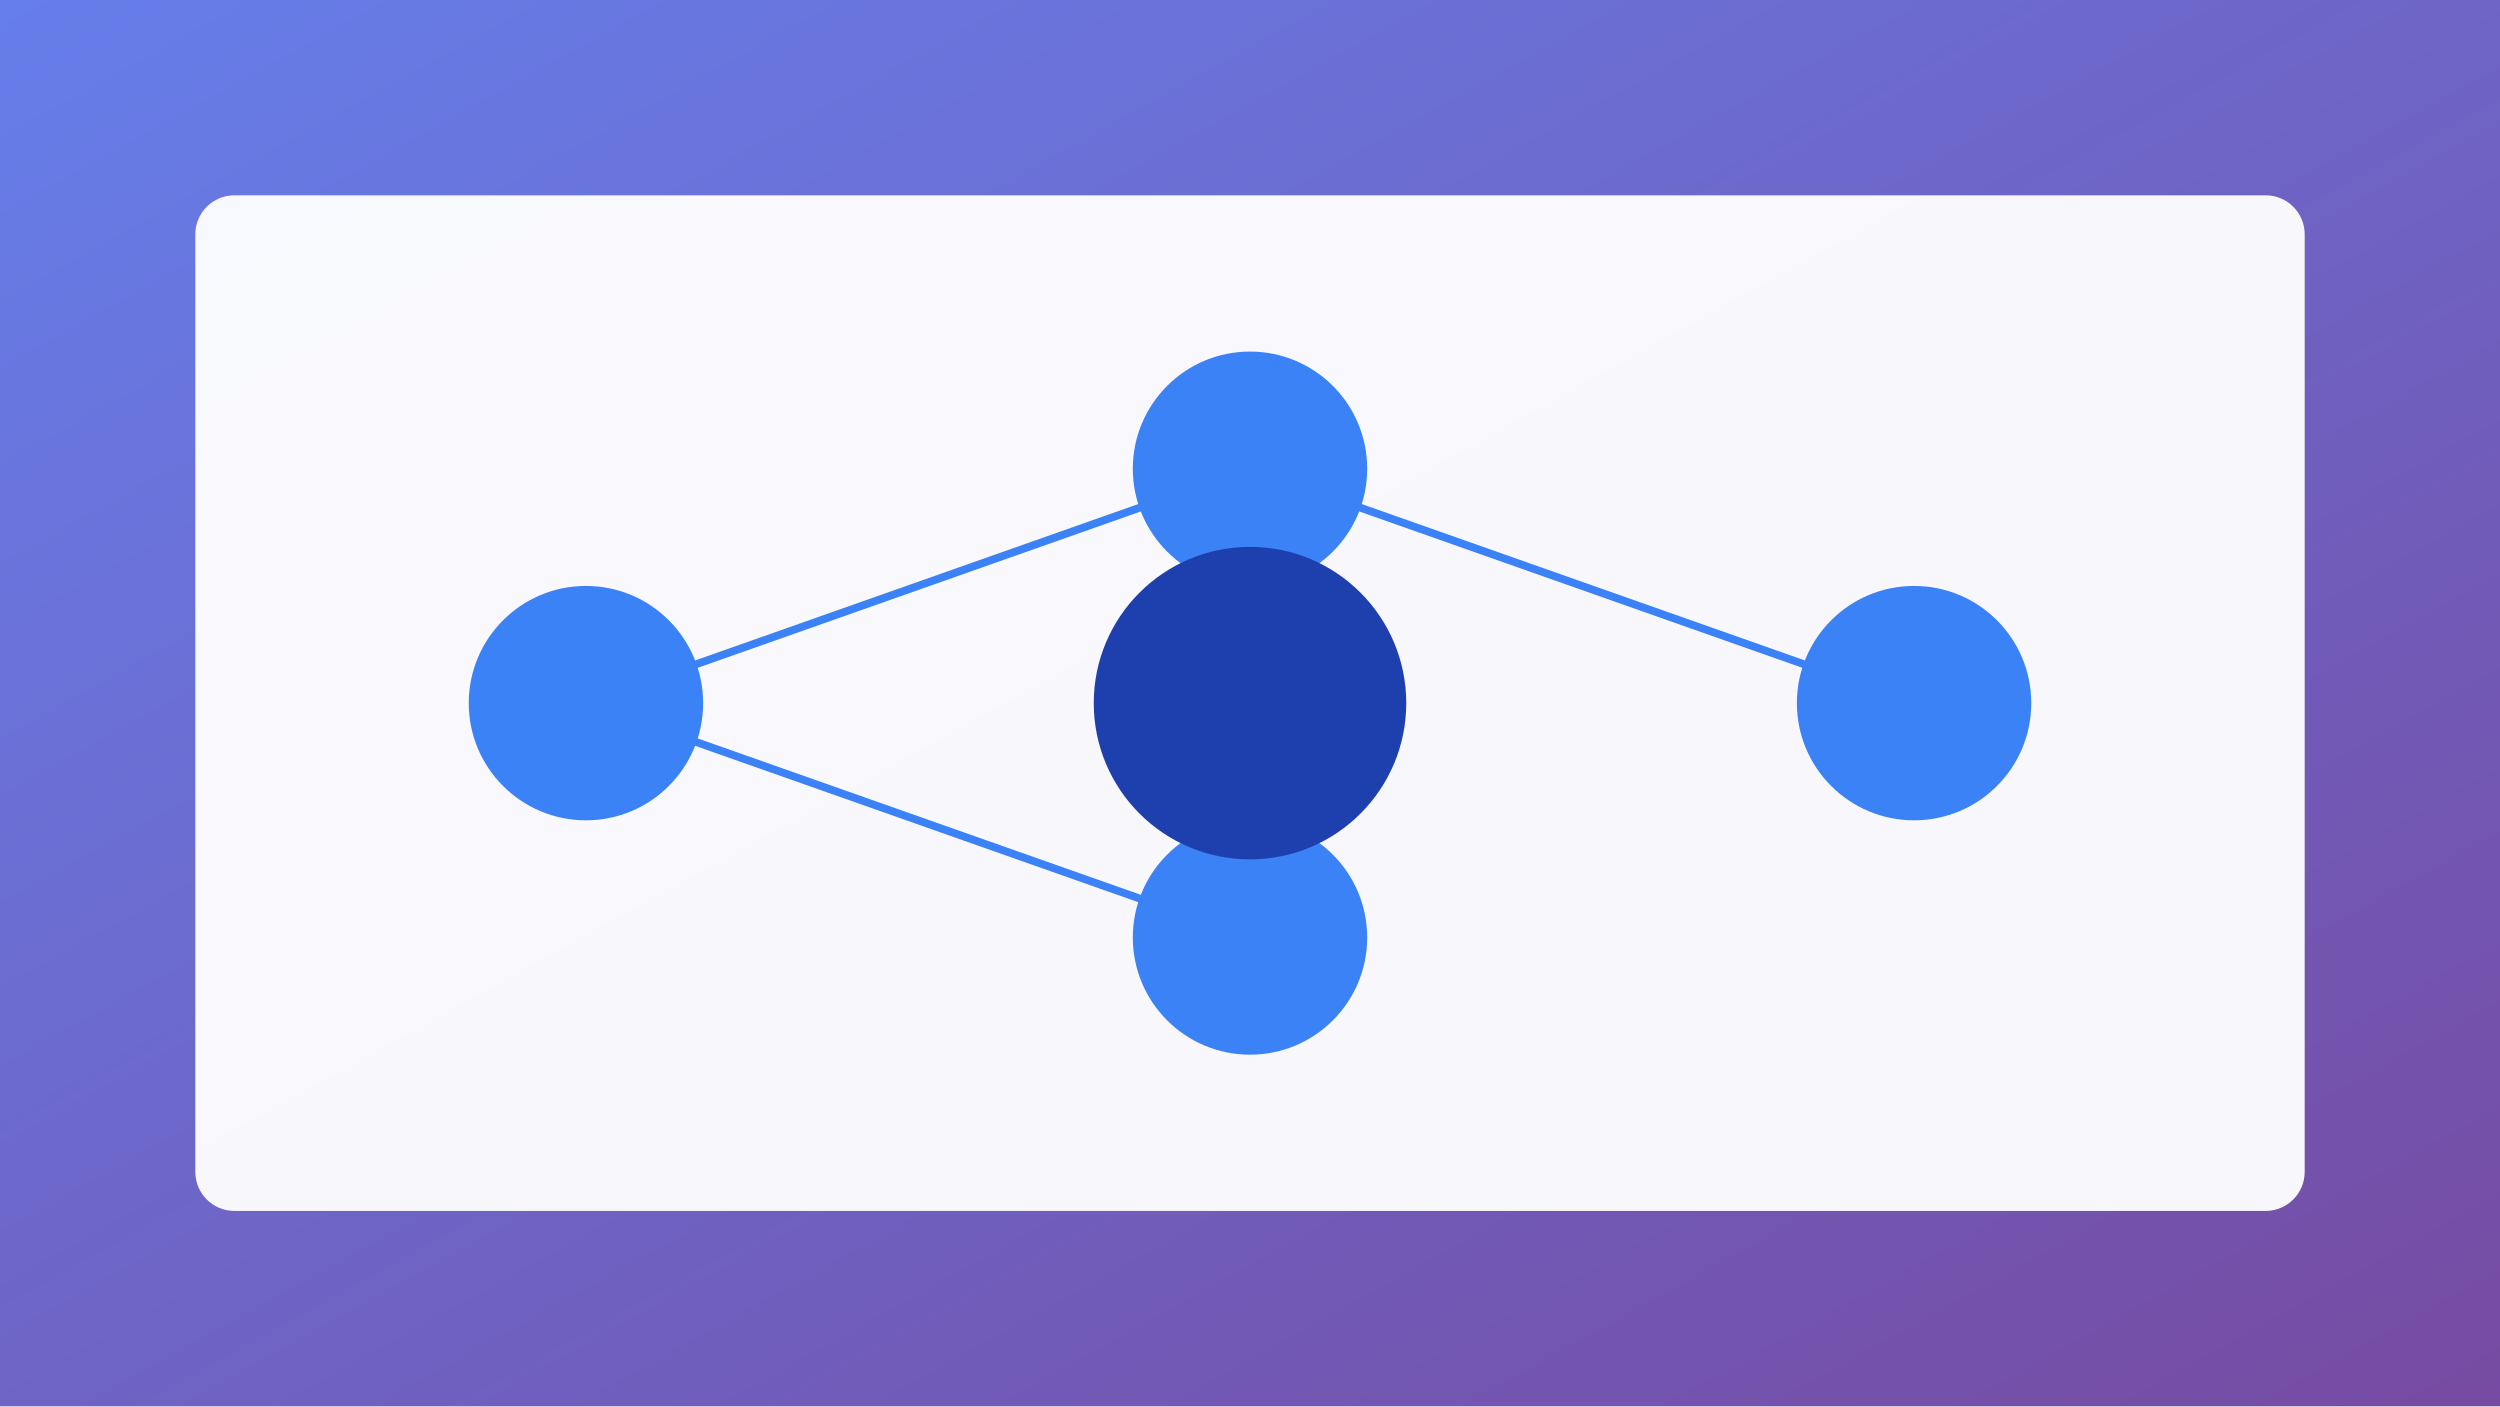
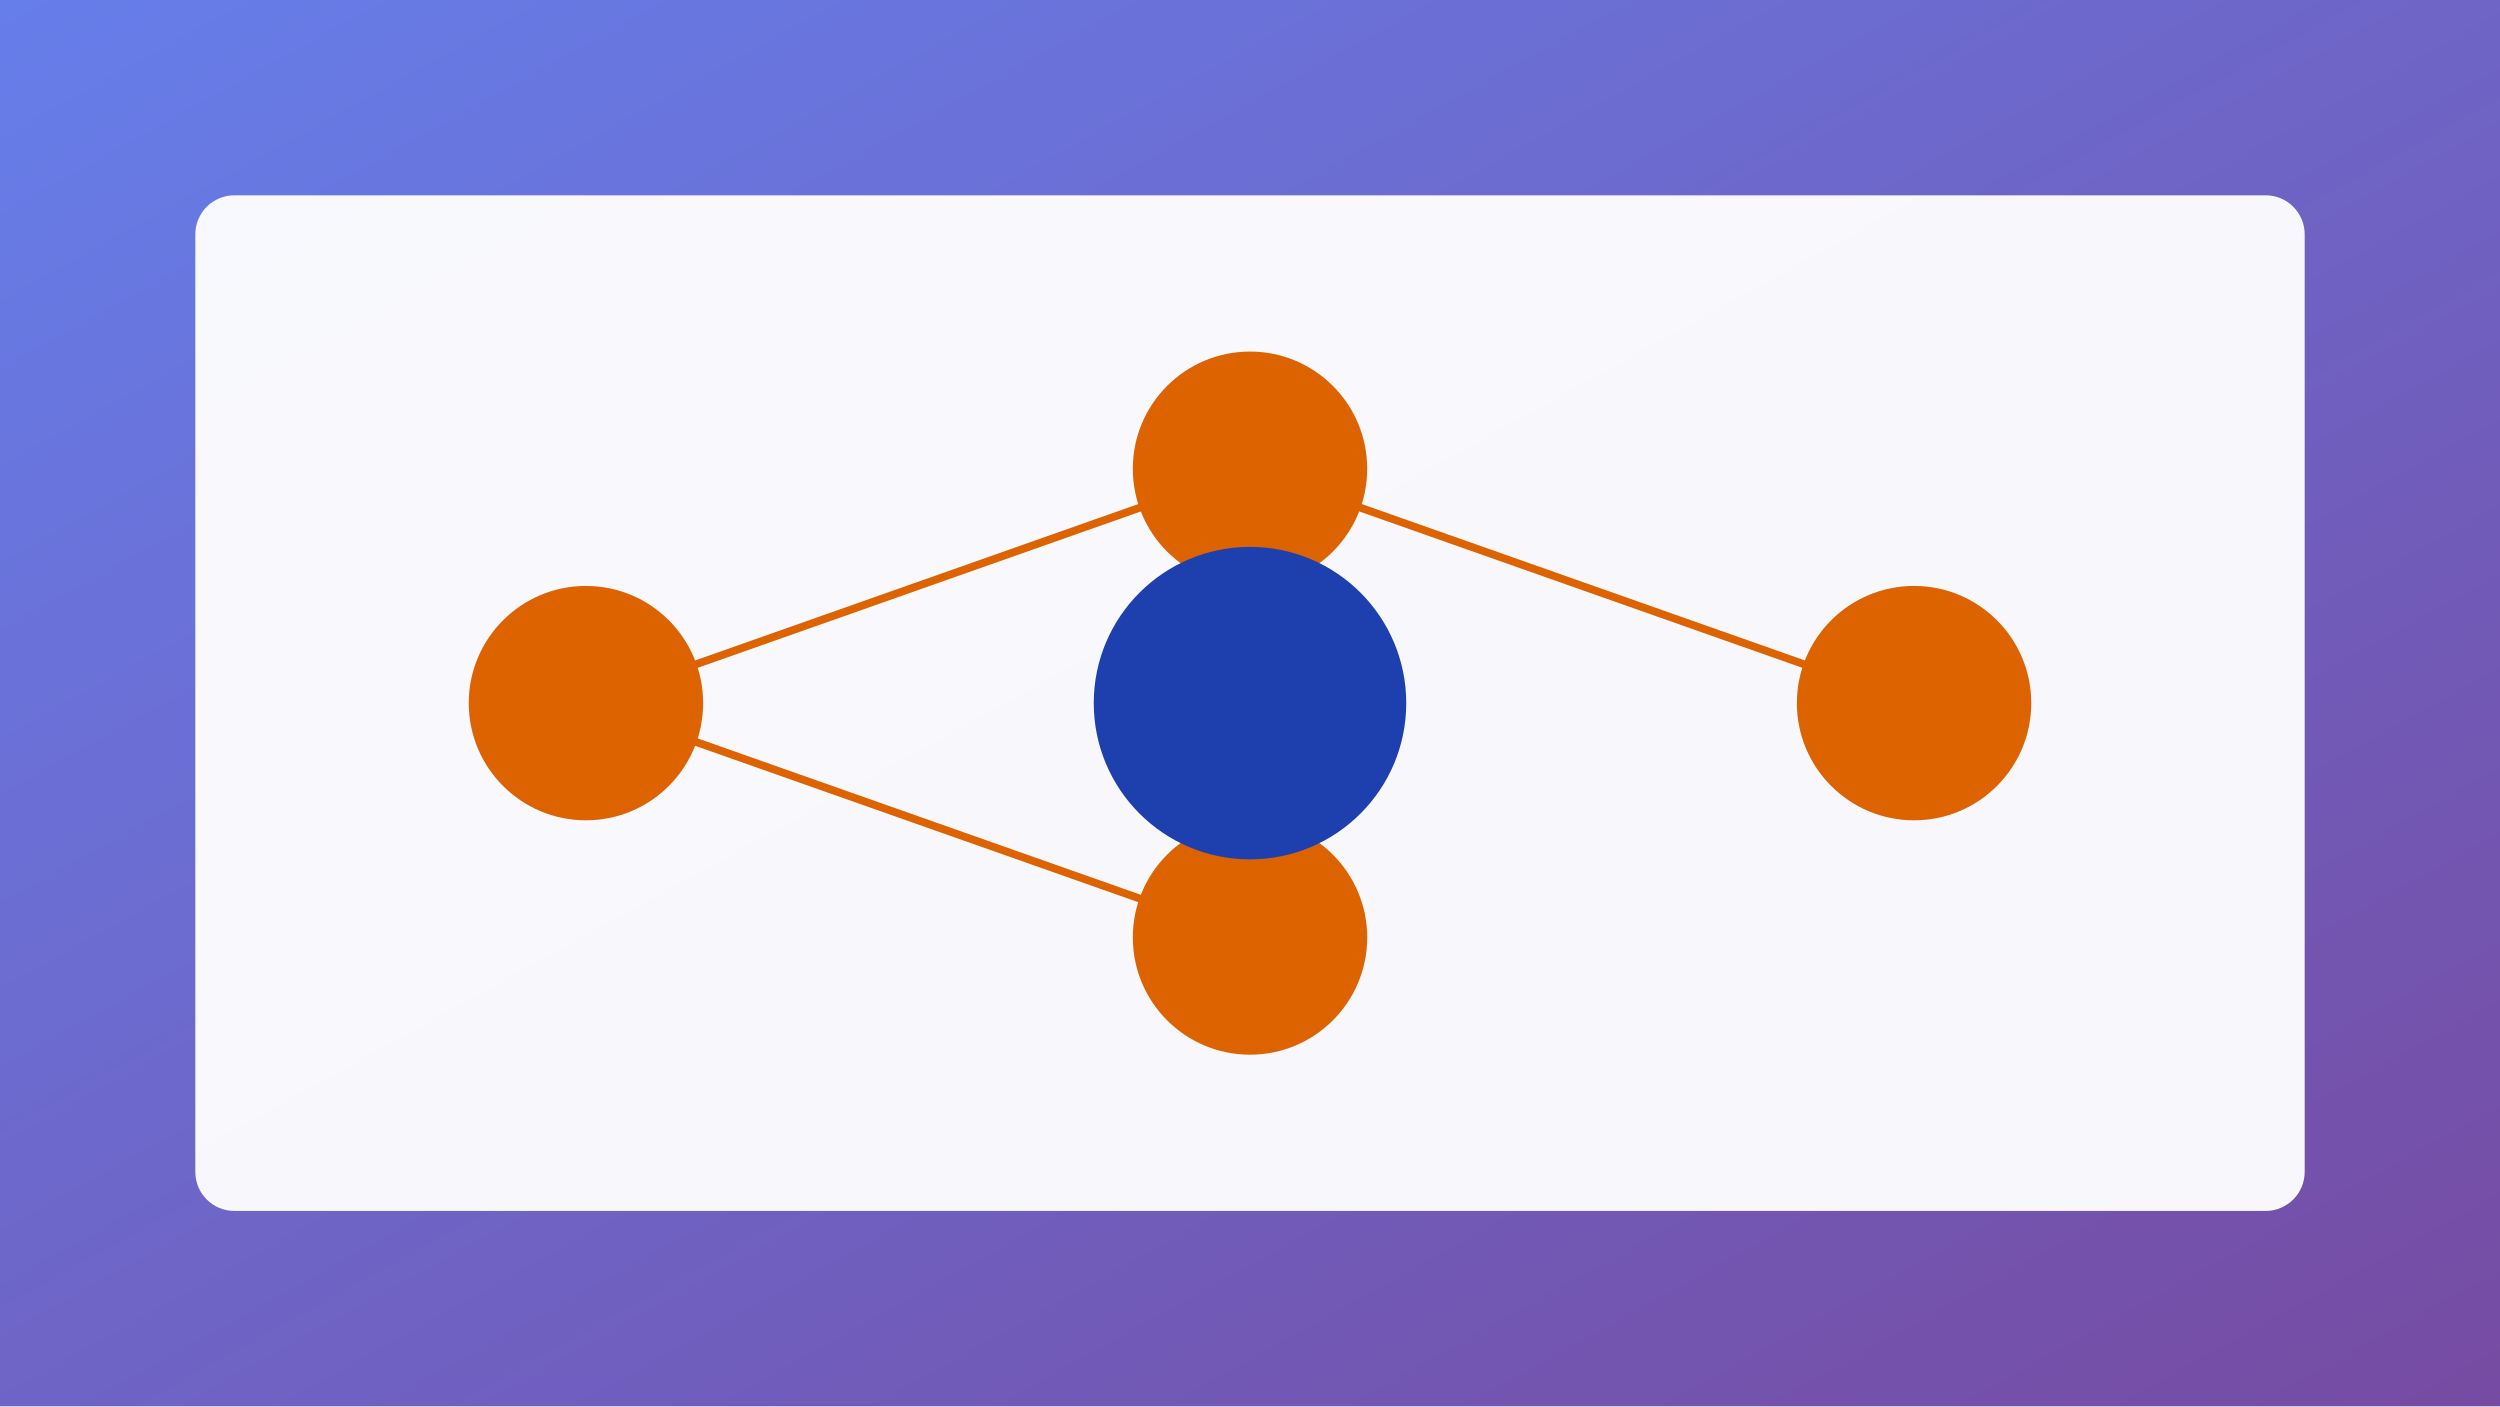
<svg xmlns="http://www.w3.org/2000/svg" width="1280" height="720">
  <defs>
    <linearGradient id="bgGrad" x1="0%" y1="0%" x2="100%" y2="100%">
      <stop offset="0%" style="stop-color:#667eea;stop-opacity:1" />
      <stop offset="100%" style="stop-color:#764ba2;stop-opacity:1" />
    </linearGradient>
  </defs>
  <rect width="1280" height="720" fill="url(#bgGrad)" />
  <rect x="100" y="100" width="1080" height="520" fill="white" rx="20" opacity="0.95" />
-   <circle cx="300" cy="360" r="60" fill="#3b82f6" />
-   <circle cx="640" cy="240" r="60" fill="#3b82f6" />
-   <circle cx="980" cy="360" r="60" fill="#3b82f6" />
-   <circle cx="640" cy="480" r="60" fill="#3b82f6" />
-   <line x1="300" y1="360" x2="640" y2="240" stroke="#3b82f6" stroke-width="4" />
-   <line x1="640" y1="240" x2="980" y2="360" stroke="#3b82f6" stroke-width="4" />
-   <line x1="300" y1="360" x2="640" y2="480" stroke="#3b82f6" stroke-width="4" />
+   <circle cx="300" cy="360" r="60" fill="#DC6300" />
+   <circle cx="640" cy="240" r="60" fill="#DC6300" />
+   <circle cx="980" cy="360" r="60" fill="#DC6300" />
+   <circle cx="640" cy="480" r="60" fill="#DC6300" />
+   <line x1="300" y1="360" x2="640" y2="240" stroke="#DC6300" stroke-width="4" />
+   <line x1="640" y1="240" x2="980" y2="360" stroke="#DC6300" stroke-width="4" />
+   <line x1="300" y1="360" x2="640" y2="480" stroke="#DC6300" stroke-width="4" />
  <circle cx="640" cy="360" r="80" fill="#1e40af" />
</svg>
